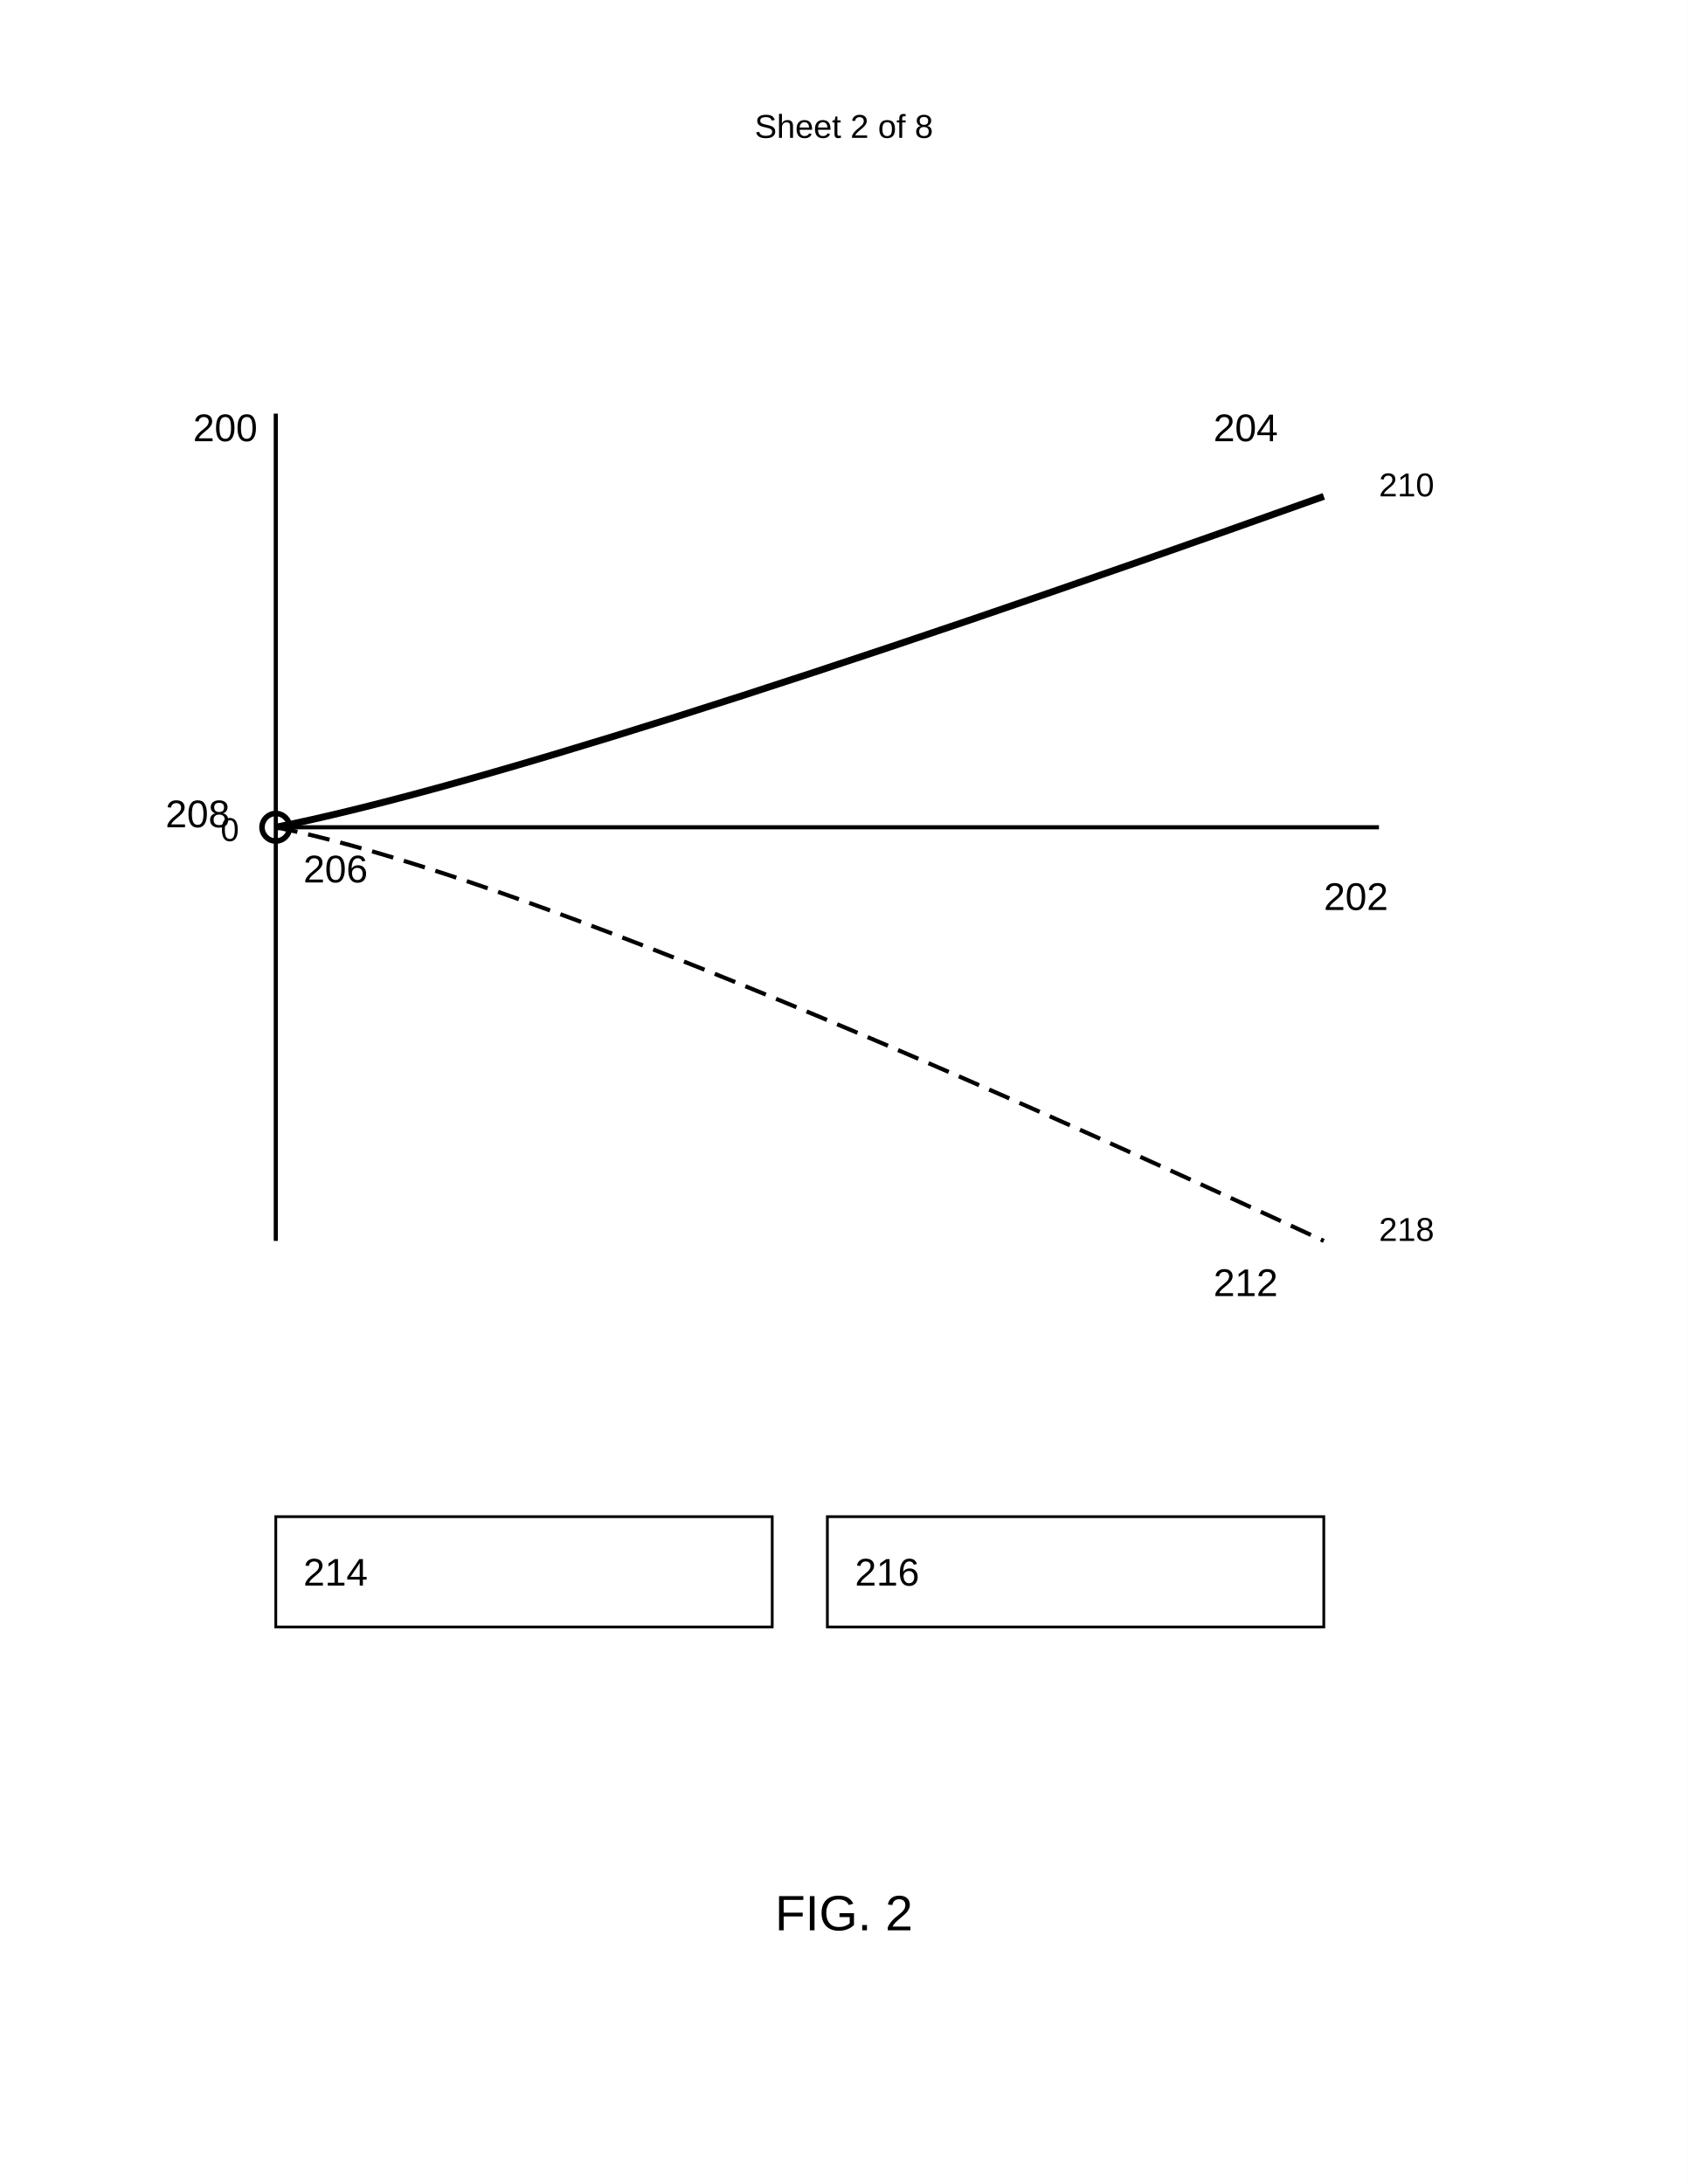
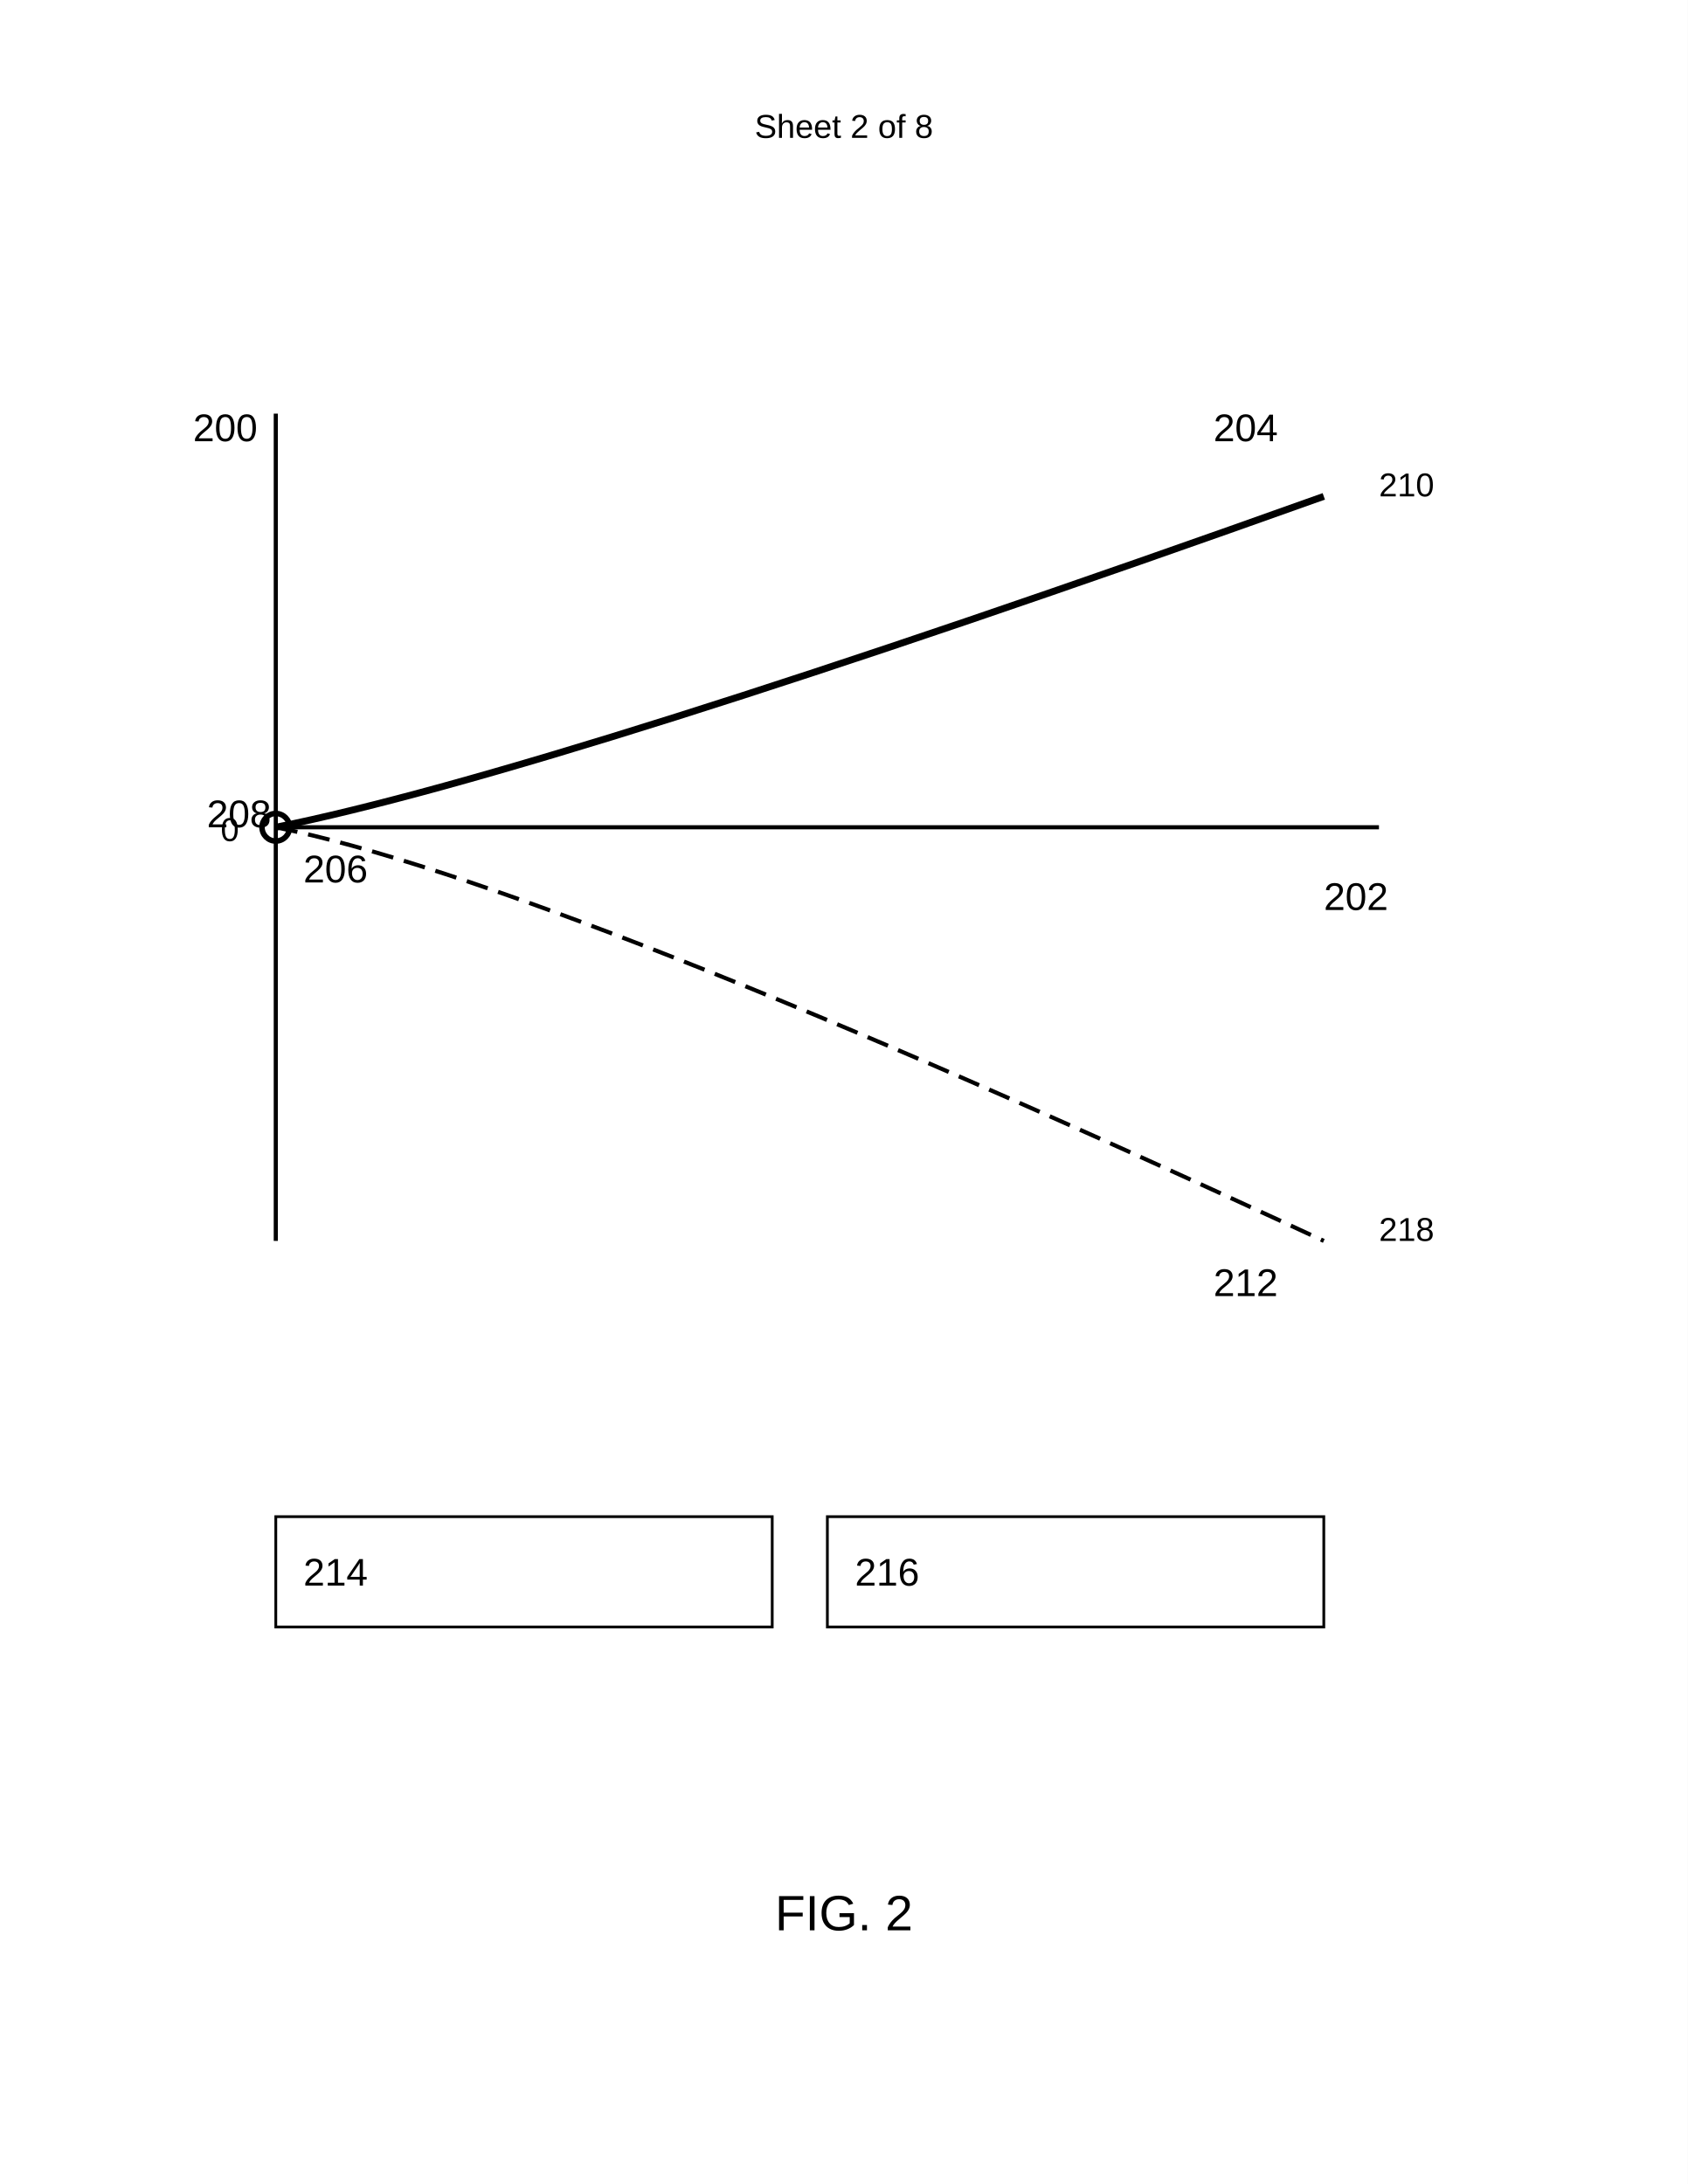
<svg xmlns="http://www.w3.org/2000/svg" width="612" height="792" viewBox="0 0 612 792">
  <rect width="100%" height="100%" fill="#fff" />
  <text x="306" y="50" font-family="Arial" font-size="12" text-anchor="middle" fill="#000">Sheet 2 of 8</text>
  <path d="M100 150v300" stroke="#000" stroke-width="1.5" />
  <text x="70" y="160" font-family="Arial" font-size="14" font-weight="normal" fill="#000">200</text>
  <path d="M100 300h400" stroke="#000" stroke-width="1.5" />
  <text x="480" y="330" font-family="Arial" font-size="14" font-weight="normal" fill="#000">202</text>
  <path d="M100 300h380" stroke="#000" stroke-width="0.8" stroke-dasharray="2,2" />
  <text x="80" y="305" font-family="Arial" font-size="12" fill="#000">0</text>
-   <text x="60" y="300" font-family="Arial" font-size="14" font-weight="normal" fill="#000">208</text>
+   <text x="75" y="300" font-family="Arial" font-size="14" font-weight="normal" fill="#000">208</text>
  <path d="M100 300 Q 200 280, 480 180" fill="none" stroke="#000" stroke-width="2.5" />
  <text x="440" y="160" font-family="Arial" font-size="14" font-weight="normal" fill="#000">204</text>
  <text x="500" y="180" font-family="Arial" font-size="12" fill="#000">210</text>
  <path d="M100 300 Q 200 320, 480 450" fill="none" stroke="#000" stroke-width="1.5" stroke-dasharray="8,4" />
  <text x="440" y="470" font-family="Arial" font-size="14" font-weight="normal" fill="#000">212</text>
  <text x="500" y="450" font-family="Arial" font-size="12" fill="#000">218</text>
  <circle cx="100" cy="300" r="5" fill="none" stroke="#000" stroke-width="2" />
  <text x="110" y="320" font-family="Arial" font-size="14" font-weight="normal" fill="#000">206</text>
  <rect x="100" y="550" width="180" height="40" fill="none" stroke="#000" stroke-width="1" />
  <text x="110" y="575" font-family="Arial" font-size="14" font-weight="normal" fill="#000">214</text>
  <rect x="300" y="550" width="180" height="40" fill="none" stroke="#000" stroke-width="1" />
  <text x="310" y="575" font-family="Arial" font-size="14" font-weight="normal" fill="#000">216</text>
  <text x="306" y="700" font-family="Arial" font-size="18" font-weight="normal" text-anchor="middle" fill="#000">FIG. 2</text>
</svg>
